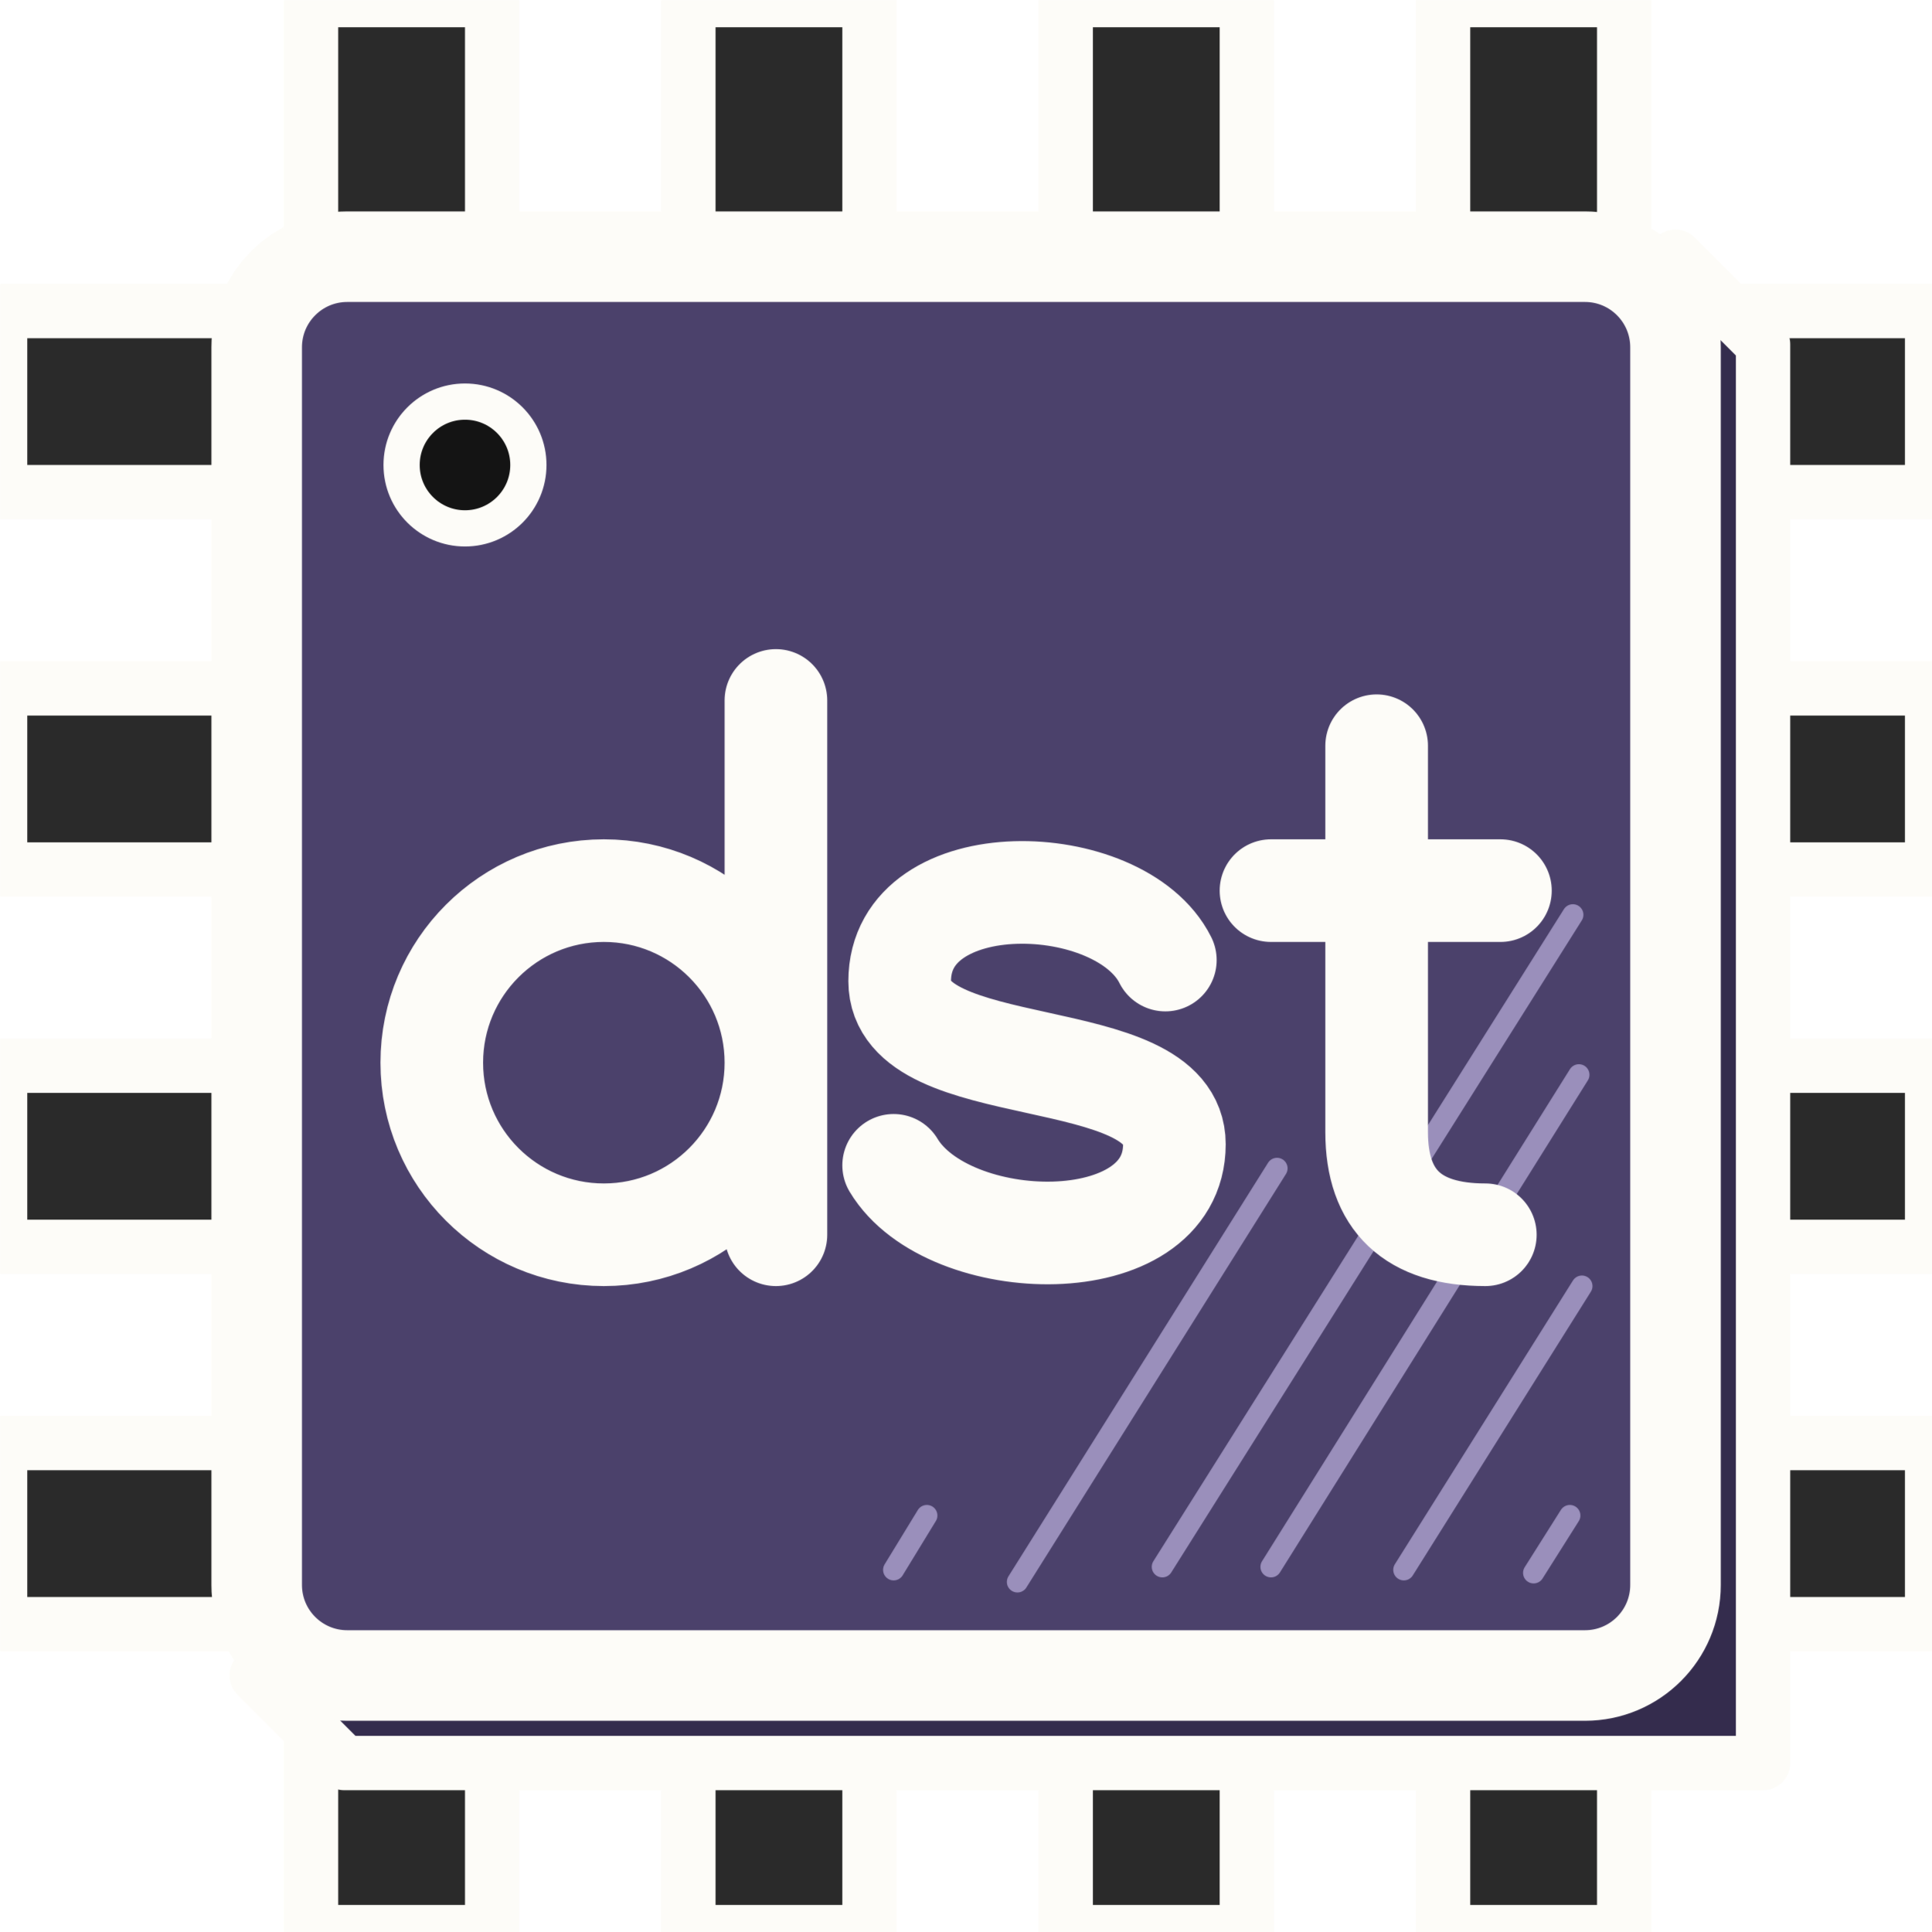
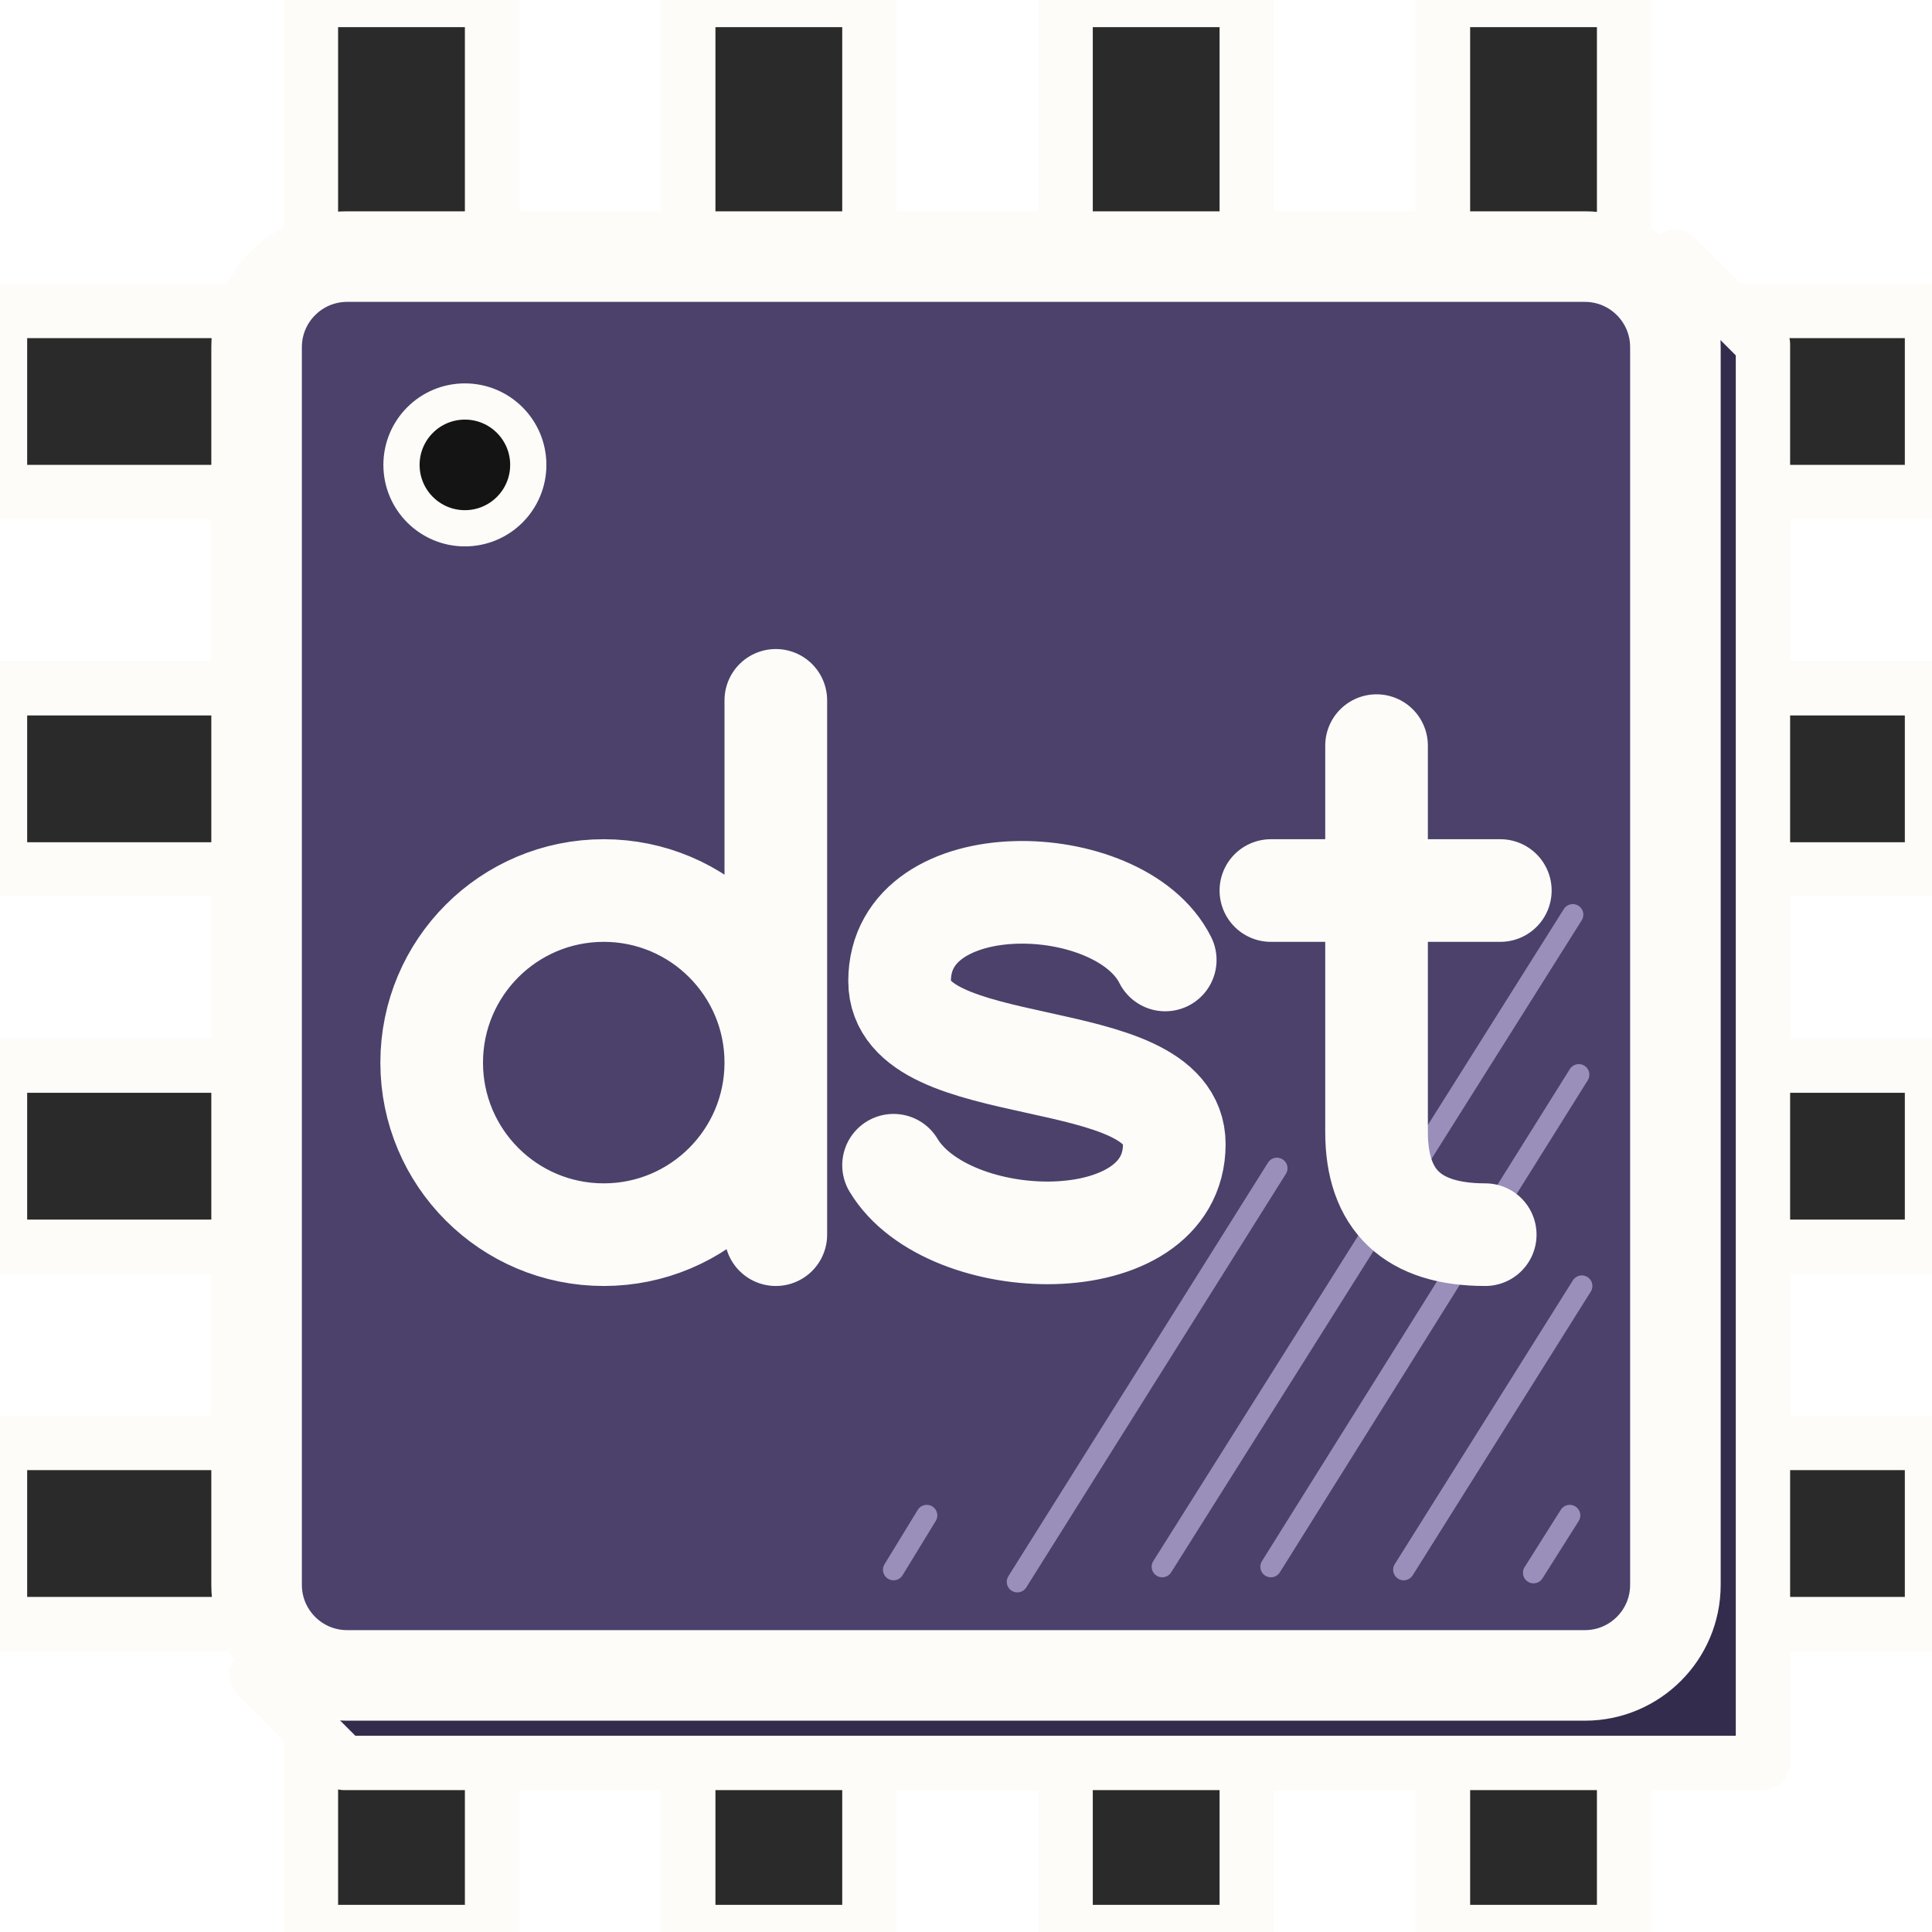
<svg xmlns="http://www.w3.org/2000/svg" viewBox="0 0 64 64" width="64" height="64">
-   <filter id="w" x="-5%" y="-5%" width="110%" height="110%">
-     <feTurbulence type="fractalNoise" baseFrequency="0" numOctaves="2" seed="7" />
-     <feDisplacementMap in="SourceGraphic" scale="1.8" xChannelSelector="R" yChannelSelector="G" />
-   </filter>
-   <g filter="url(#w)">
-     <path fill="#2a2a2a" stroke="#fdfcf8" stroke-width="1.8" stroke-linejoin="round" d="M10.3 0h6v10h-6ZM10.3 54h6v10h-6ZM0 10.3h10v6h-10ZM54 10.3h10v6h-10ZM22.8 0h6v10h-6ZM22.8 54h6v10h-6ZM0 22.8h10v6h-10ZM54 22.8h10v6h-10ZM35.3 0h6v10h-6ZM35.3 54h6v10h-6ZM0 35.3h10v6h-10ZM54 35.3h10v6h-10ZM47.8 0h6v10h-6ZM47.8 54h6v10h-6ZM0 47.8h10v6h-10ZM54 47.8h10v6h-10Z" />
-     <path fill="#342c4d" stroke="#fdfcf8" stroke-width="1.8" stroke-linejoin="round" d="M8.5 55.5l2.9 2.9h47v-47l-2.9 -2.9Z" />
-     <rect x="8.5" y="8.5" width="47" height="47" rx="3" fill="#4b416b" stroke="#fdfcf8" stroke-width="3" />
-     <path fill="none" stroke="#9a8fbb" stroke-linecap="round" stroke-linejoin="round" stroke-width="0.7" d="M29.6 52L30.7 50.2M33.7 52.4L42.3 38.7M38.5 51.9L52.1 30.3M42.1 51.9L52.3 35.6M46.5 52L52.4 42.6M50.8 52.1L52 50.2" />
-     <circle cx="15.4" cy="15.4" r="2.1" fill="#141414" stroke="#fdfcf8" stroke-width="1.2" />
-     <path fill="none" stroke="#fdfcf8" stroke-linecap="round" stroke-linejoin="round" stroke-width="3.4" d="M25.7 23.2V40.9M25.7 35.2a5.7 5.7 0 1 1 -11.4 0a5.7 5.7 0 1 1 11.4 0M38.6 31.8C37.1 28.8 29.8 28.6 29.8 32.5C29.8 35.9 38.9 34.5 38.9 37.9C38.9 41.8 31.4 41.6 29.6 38.6M45.6 24.7V37.5Q45.6 40.9 49.2 40.9M42.1 29.5H49.7" />
-   </g>
+   <path fill="#2a2a2a" stroke="#fdfcf8" stroke-width="1.8" stroke-linejoin="round" d="M10.3 0h6v10h-6ZM10.3 54h6v10h-6ZM0 10.3h10v6h-10ZM54 10.3h10v6h-10ZM22.8 0h6v10h-6ZM22.8 54h6v10h-6ZM0 22.8h10v6h-10ZM54 22.8h10v6h-10ZM35.3 0h6v10h-6ZM35.3 54h6v10h-6ZM0 35.3h10v6h-10ZM54 35.3h10v6h-10ZM47.8 0h6v10h-6ZM47.8 54h6v10h-6ZM0 47.8h10v6h-10ZM54 47.8h10v6h-10Z" />
+   <path fill="#342c4d" stroke="#fdfcf8" stroke-width="1.8" stroke-linejoin="round" d="M8.5 55.5l2.9 2.9h47v-47l-2.9 -2.9Z" />
+   <rect x="8.5" y="8.5" width="47" height="47" rx="3" fill="#4b416b" stroke="#fdfcf8" stroke-width="3" />
+   <path fill="none" stroke="#9a8fbb" stroke-linecap="round" stroke-linejoin="round" stroke-width="0.7" d="M29.6 52L30.7 50.2M33.7 52.4L42.3 38.7M38.5 51.9L52.1 30.3M42.1 51.9L52.3 35.6M46.5 52L52.4 42.6M50.8 52.1L52 50.2" />
+   <circle cx="15.4" cy="15.4" r="2.1" fill="#141414" stroke="#fdfcf8" stroke-width="1.2" />
+   <path fill="none" stroke="#fdfcf8" stroke-linecap="round" stroke-linejoin="round" stroke-width="3.4" d="M25.7 23.2V40.9M25.7 35.2a5.7 5.7 0 1 1 -11.4 0a5.7 5.7 0 1 1 11.4 0M38.6 31.8C37.1 28.8 29.8 28.6 29.8 32.5C29.8 35.9 38.9 34.5 38.9 37.9C38.9 41.8 31.4 41.6 29.6 38.6M45.6 24.7V37.5Q45.6 40.9 49.2 40.9M42.1 29.5H49.7" />
</svg>
